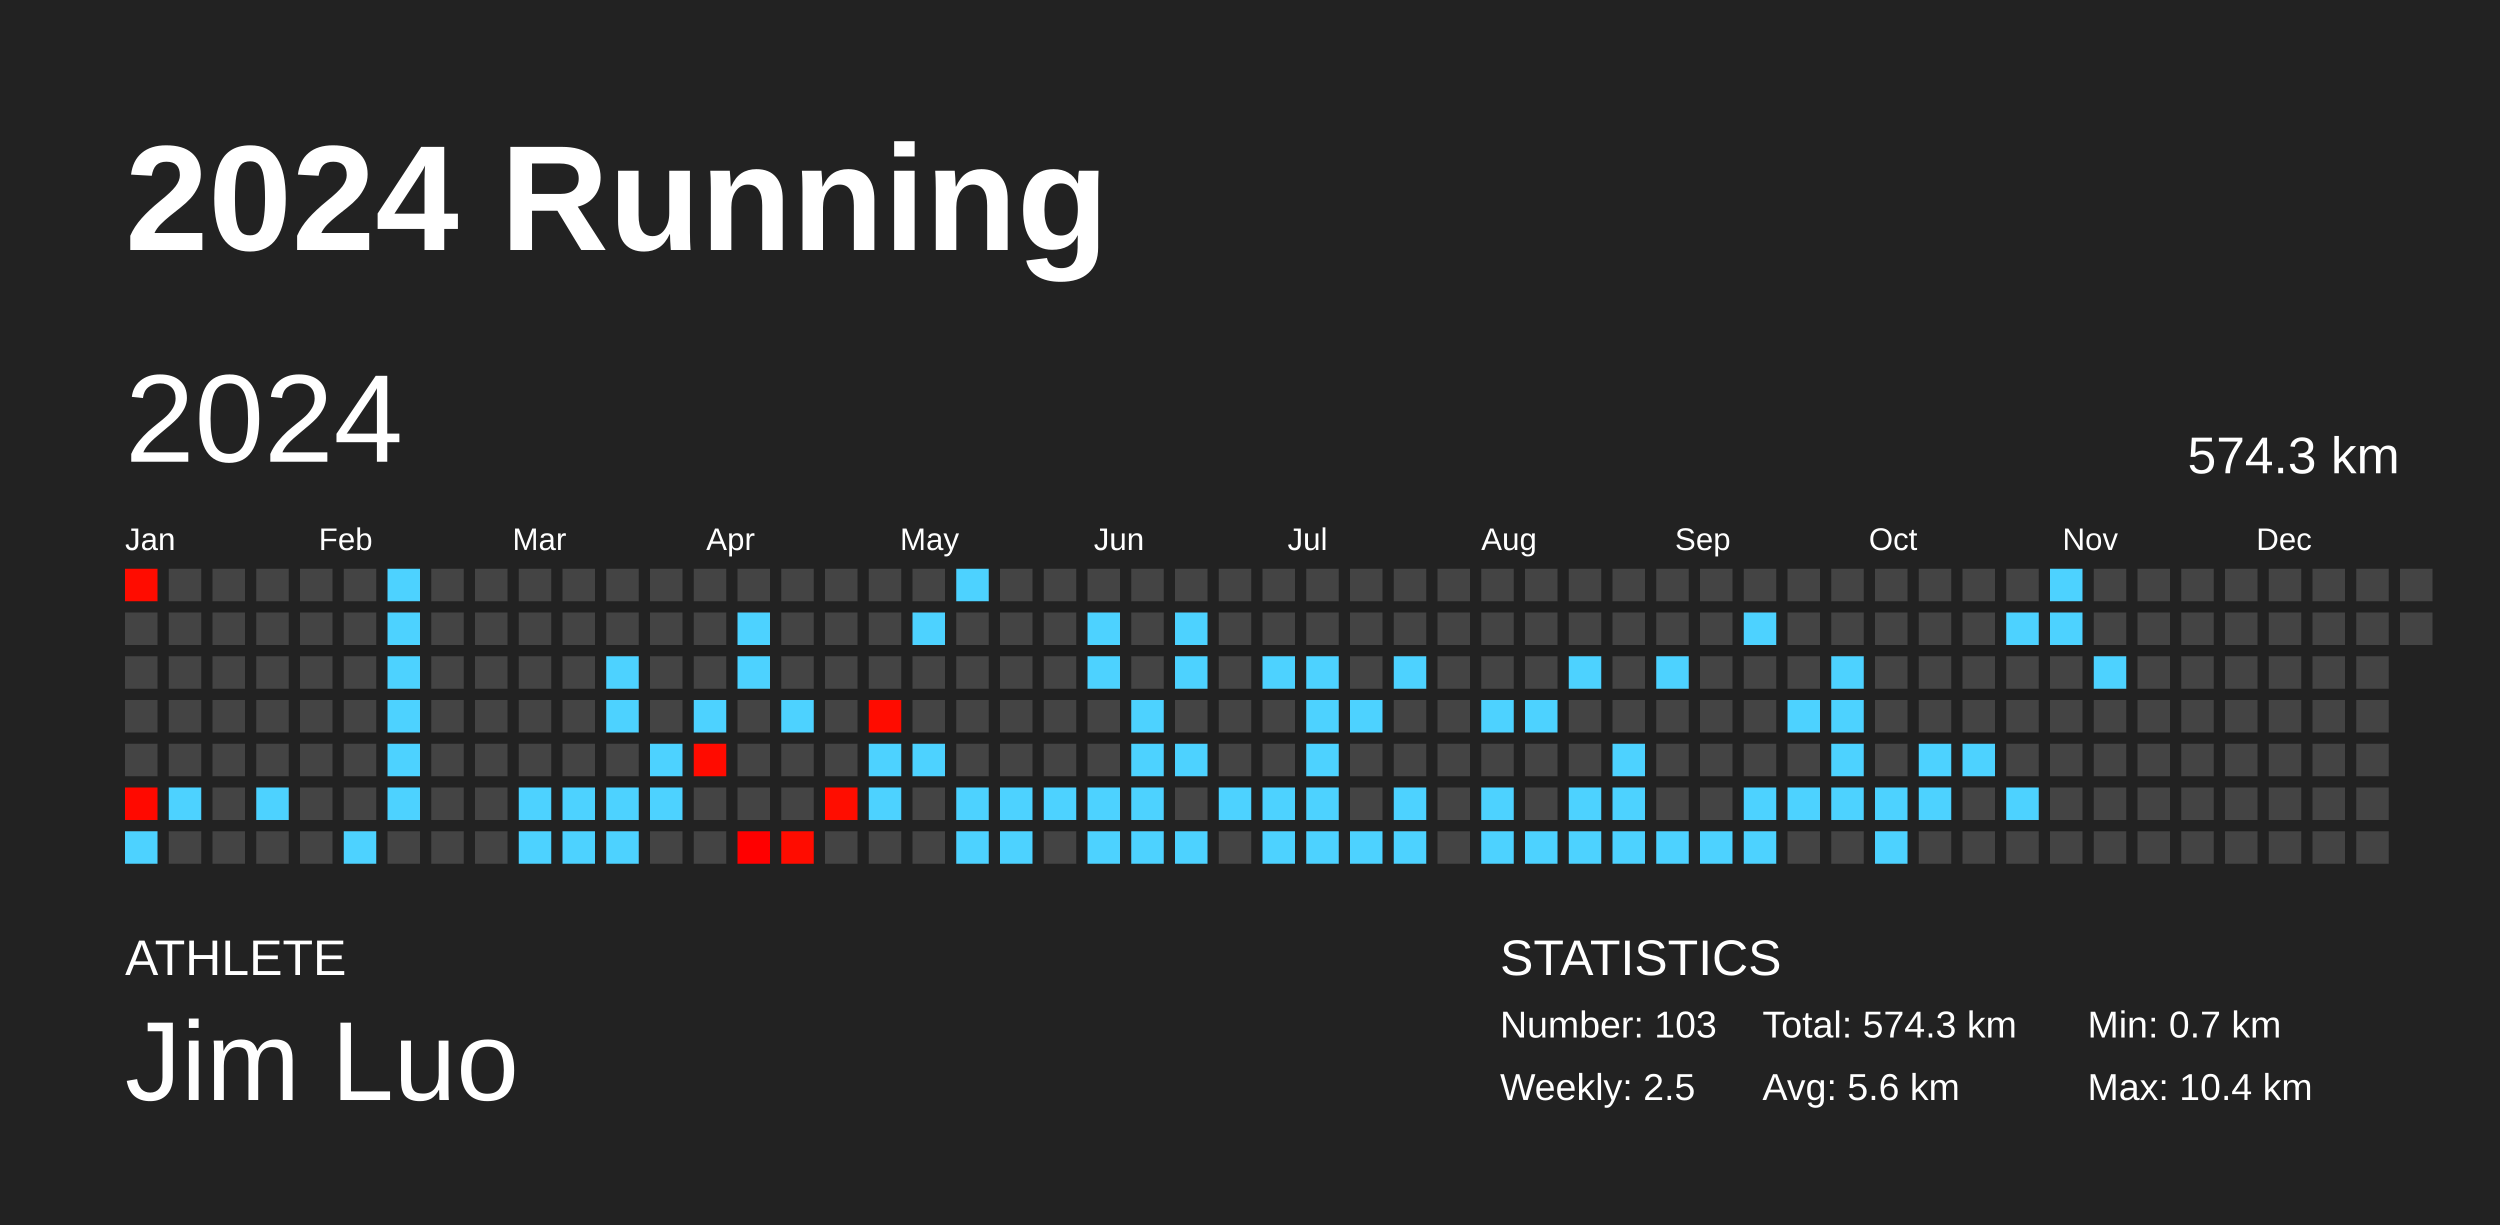
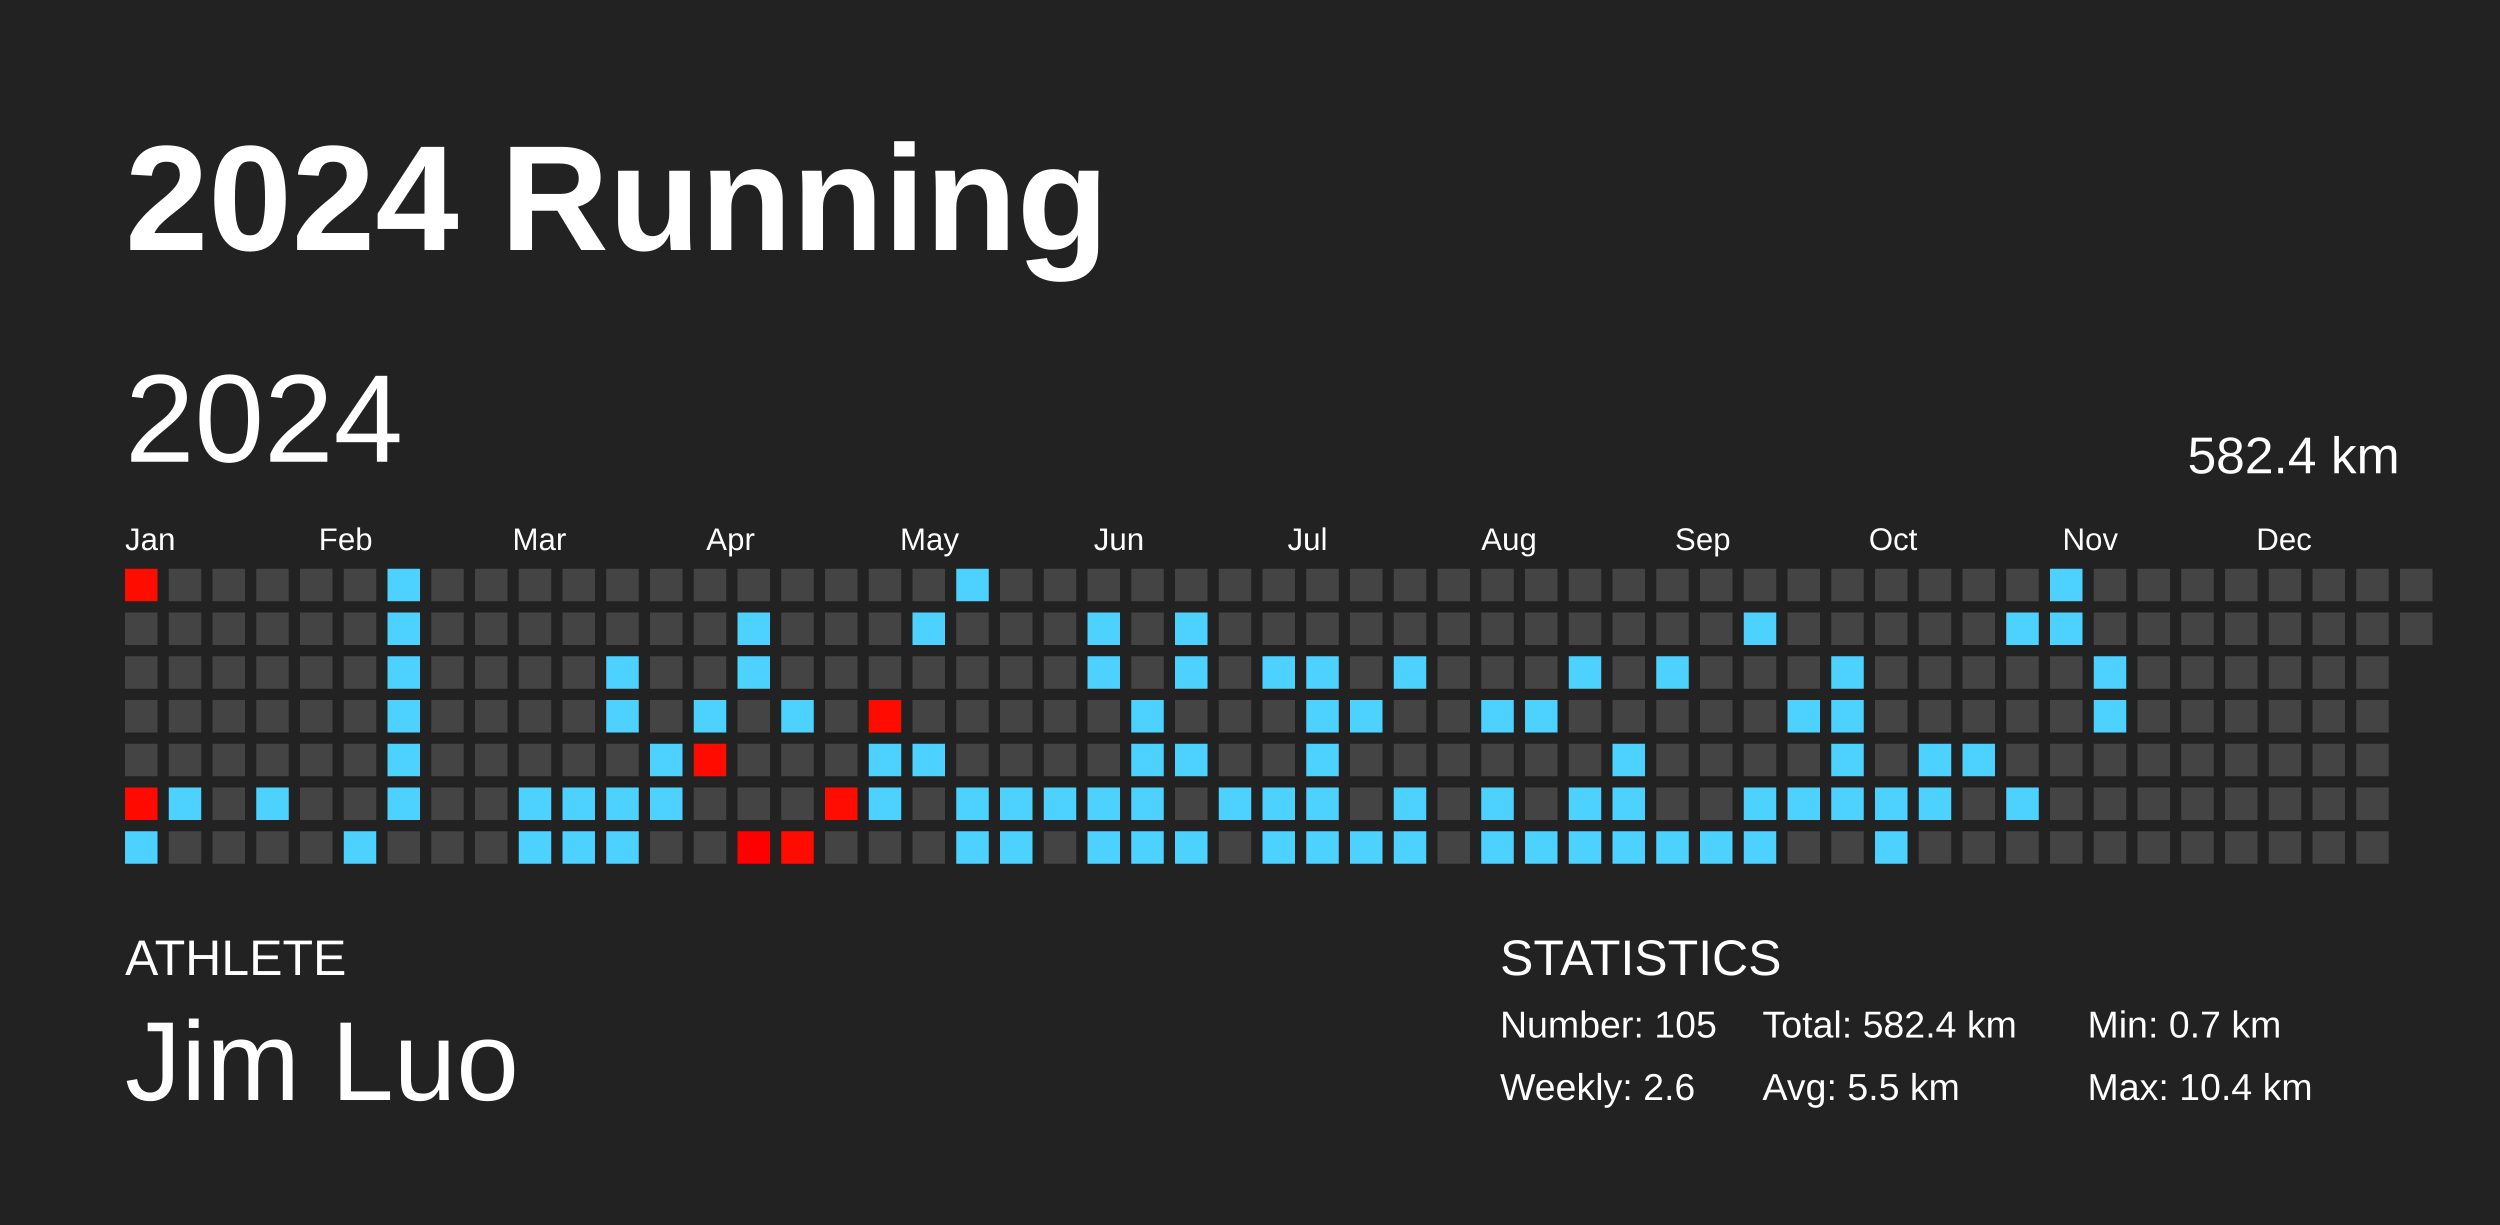
<svg xmlns="http://www.w3.org/2000/svg" baseProfile="full" height="98mm" version="1.1" viewBox="0,0,200,98" width="200mm">
  <defs />
  <rect fill="#222222" height="98" width="200" x="0" y="0" />
  <text fill="#FFFFFF" style="font-size:12px; font-family:Arial; font-weight:bold;" x="10" y="20">2024 Running</text>
  <text fill="#FFFFFF" style="font-size:4px; font-family:Arial" x="10" y="78">ATHLETE</text>
  <text fill="#FFFFFF" style="font-size:9px; font-family:Arial" x="10" y="88">Jim Luo</text>
  <text fill="#FFFFFF" style="font-size:4px; font-family:Arial" x="120" y="78">STATISTICS</text>
-   <text fill="#FFFFFF" style="font-size:3px; font-family:Arial" x="120" y="83">Number: 103</text>
-   <text fill="#FFFFFF" style="font-size:3px; font-family:Arial" x="120" y="88">Weekly: 2.5</text>
-   <text fill="#FFFFFF" style="font-size:3px; font-family:Arial" x="141" y="83">Total: 574.3 km</text>
-   <text fill="#FFFFFF" style="font-size:3px; font-family:Arial" x="141" y="88">Avg: 5.6 km</text>
+   <text fill="#FFFFFF" style="font-size:3px; font-family:Arial" x="120" y="83">Number: 105</text>
+   <text fill="#FFFFFF" style="font-size:3px; font-family:Arial" x="120" y="88">Weekly: 2.6</text>
+   <text fill="#FFFFFF" style="font-size:3px; font-family:Arial" x="141" y="83">Total: 582.4 km</text>
+   <text fill="#FFFFFF" style="font-size:3px; font-family:Arial" x="141" y="88">Avg: 5.5 km</text>
  <text fill="#FFFFFF" style="font-size:3px; font-family:Arial" x="167" y="83">Min: 0.7 km</text>
  <text fill="#FFFFFF" style="font-size:3px; font-family:Arial" x="167" y="88">Max: 10.4 km</text>
  <text dominant-baseline="hanging" fill="#FFFFFF" style="font-size:10.0px; font-family:Arial;" x="10" y="30">2024</text>
-   <text dominant-baseline="hanging" fill="#FFFFFF" style="font-size:4.125px; font-family:Arial;" x="175" y="35">574.3 km</text>
+   <text dominant-baseline="hanging" fill="#FFFFFF" style="font-size:4.125px; font-family:Arial;" x="175" y="35">582.4 km</text>
  <text fill="#FFFFFF" style="font-size:2.5px; font-family:Arial" x="10.0" y="44">Jan</text>
  <text fill="#FFFFFF" style="font-size:2.5px; font-family:Arial" x="25.5" y="44">Feb</text>
  <text fill="#FFFFFF" style="font-size:2.5px; font-family:Arial" x="41.0" y="44">Mar</text>
  <text fill="#FFFFFF" style="font-size:2.5px; font-family:Arial" x="56.5" y="44">Apr</text>
  <text fill="#FFFFFF" style="font-size:2.5px; font-family:Arial" x="72.0" y="44">May</text>
  <text fill="#FFFFFF" style="font-size:2.5px; font-family:Arial" x="87.5" y="44">Jun</text>
  <text fill="#FFFFFF" style="font-size:2.5px; font-family:Arial" x="103.0" y="44">Jul</text>
  <text fill="#FFFFFF" style="font-size:2.5px; font-family:Arial" x="118.5" y="44">Aug</text>
  <text fill="#FFFFFF" style="font-size:2.5px; font-family:Arial" x="134.0" y="44">Sep</text>
  <text fill="#FFFFFF" style="font-size:2.5px; font-family:Arial" x="149.5" y="44">Oct</text>
  <text fill="#FFFFFF" style="font-size:2.5px; font-family:Arial" x="165.0" y="44">Nov</text>
  <text fill="#FFFFFF" style="font-size:2.5px; font-family:Arial" x="180.5" y="44">Dec</text>
  <rect fill="#ff0c00" height="2.6" width="2.6" x="10.0" y="45.5" />
  <rect fill="#444444" height="2.6" width="2.6" x="10.0" y="49.0" />
  <rect fill="#444444" height="2.6" width="2.6" x="10.0" y="52.5" />
  <rect fill="#444444" height="2.6" width="2.6" x="10.0" y="56.0" />
  <rect fill="#444444" height="2.6" width="2.6" x="10.0" y="59.5" />
  <rect fill="#ff0900" height="2.6" width="2.6" x="10.0" y="63.0" />
  <rect fill="#4dd2ff" height="2.6" width="2.6" x="10.0" y="66.5" />
  <rect fill="#444444" height="2.6" width="2.6" x="13.5" y="45.5" />
  <rect fill="#444444" height="2.6" width="2.6" x="13.5" y="49.0" />
  <rect fill="#444444" height="2.6" width="2.6" x="13.5" y="52.5" />
  <rect fill="#444444" height="2.6" width="2.6" x="13.5" y="56.0" />
  <rect fill="#444444" height="2.6" width="2.6" x="13.5" y="59.5" />
  <rect fill="#4dd2ff" height="2.6" width="2.6" x="13.5" y="63.0" />
  <rect fill="#444444" height="2.6" width="2.6" x="13.5" y="66.5" />
  <rect fill="#444444" height="2.6" width="2.6" x="17.0" y="45.5" />
  <rect fill="#444444" height="2.6" width="2.6" x="17.0" y="49.0" />
  <rect fill="#444444" height="2.6" width="2.6" x="17.0" y="52.5" />
  <rect fill="#444444" height="2.6" width="2.6" x="17.0" y="56.0" />
  <rect fill="#444444" height="2.6" width="2.6" x="17.0" y="59.5" />
  <rect fill="#444444" height="2.6" width="2.6" x="17.0" y="63.0" />
  <rect fill="#444444" height="2.6" width="2.6" x="17.0" y="66.5" />
  <rect fill="#444444" height="2.6" width="2.6" x="20.5" y="45.5" />
  <rect fill="#444444" height="2.6" width="2.6" x="20.5" y="49.0" />
  <rect fill="#444444" height="2.6" width="2.6" x="20.5" y="52.5" />
  <rect fill="#444444" height="2.6" width="2.6" x="20.5" y="56.0" />
  <rect fill="#444444" height="2.6" width="2.6" x="20.5" y="59.5" />
  <rect fill="#4dd2ff" height="2.6" width="2.6" x="20.5" y="63.0" />
  <rect fill="#444444" height="2.6" width="2.6" x="20.5" y="66.5" />
  <rect fill="#444444" height="2.6" width="2.6" x="24.0" y="45.5" />
  <rect fill="#444444" height="2.6" width="2.6" x="24.0" y="49.0" />
  <rect fill="#444444" height="2.6" width="2.6" x="24.0" y="52.5" />
  <rect fill="#444444" height="2.6" width="2.6" x="24.0" y="56.0" />
  <rect fill="#444444" height="2.6" width="2.6" x="24.0" y="59.5" />
  <rect fill="#444444" height="2.6" width="2.6" x="24.0" y="63.0" />
  <rect fill="#444444" height="2.6" width="2.6" x="24.0" y="66.5" />
  <rect fill="#444444" height="2.6" width="2.6" x="27.5" y="45.5" />
  <rect fill="#444444" height="2.6" width="2.6" x="27.5" y="49.0" />
  <rect fill="#444444" height="2.6" width="2.6" x="27.5" y="52.5" />
  <rect fill="#444444" height="2.6" width="2.6" x="27.5" y="56.0" />
  <rect fill="#444444" height="2.6" width="2.6" x="27.5" y="59.5" />
  <rect fill="#444444" height="2.6" width="2.6" x="27.5" y="63.0" />
  <rect fill="#4dd2ff" height="2.6" width="2.6" x="27.5" y="66.5" />
  <rect fill="#4dd2ff" height="2.6" width="2.6" x="31.0" y="45.5" />
  <rect fill="#4dd2ff" height="2.6" width="2.6" x="31.0" y="49.0" />
  <rect fill="#4dd2ff" height="2.6" width="2.6" x="31.0" y="52.5" />
  <rect fill="#4dd2ff" height="2.6" width="2.6" x="31.0" y="56.0" />
  <rect fill="#4dd2ff" height="2.6" width="2.6" x="31.0" y="59.5" />
  <rect fill="#4dd2ff" height="2.6" width="2.6" x="31.0" y="63.0" />
  <rect fill="#444444" height="2.6" width="2.6" x="31.0" y="66.5" />
  <rect fill="#444444" height="2.6" width="2.6" x="34.5" y="45.5" />
  <rect fill="#444444" height="2.6" width="2.6" x="34.5" y="49.0" />
  <rect fill="#444444" height="2.6" width="2.6" x="34.5" y="52.5" />
  <rect fill="#444444" height="2.6" width="2.6" x="34.5" y="56.0" />
  <rect fill="#444444" height="2.6" width="2.6" x="34.5" y="59.5" />
  <rect fill="#444444" height="2.6" width="2.6" x="34.5" y="63.0" />
  <rect fill="#444444" height="2.6" width="2.6" x="34.5" y="66.5" />
  <rect fill="#444444" height="2.6" width="2.6" x="38.0" y="45.5" />
  <rect fill="#444444" height="2.6" width="2.6" x="38.0" y="49.0" />
  <rect fill="#444444" height="2.6" width="2.6" x="38.0" y="52.5" />
  <rect fill="#444444" height="2.6" width="2.6" x="38.0" y="56.0" />
  <rect fill="#444444" height="2.6" width="2.6" x="38.0" y="59.5" />
  <rect fill="#444444" height="2.6" width="2.6" x="38.0" y="63.0" />
  <rect fill="#444444" height="2.6" width="2.6" x="38.0" y="66.5" />
  <rect fill="#444444" height="2.6" width="2.6" x="41.5" y="45.5" />
  <rect fill="#444444" height="2.6" width="2.6" x="41.5" y="49.0" />
  <rect fill="#444444" height="2.6" width="2.6" x="41.5" y="52.5" />
  <rect fill="#444444" height="2.6" width="2.6" x="41.5" y="56.0" />
  <rect fill="#444444" height="2.6" width="2.6" x="41.5" y="59.5" />
  <rect fill="#4dd2ff" height="2.6" width="2.6" x="41.5" y="63.0" />
  <rect fill="#4dd2ff" height="2.6" width="2.6" x="41.5" y="66.5" />
  <rect fill="#444444" height="2.6" width="2.6" x="45.0" y="45.5" />
  <rect fill="#444444" height="2.6" width="2.6" x="45.0" y="49.0" />
  <rect fill="#444444" height="2.6" width="2.6" x="45.0" y="52.5" />
  <rect fill="#444444" height="2.6" width="2.6" x="45.0" y="56.0" />
  <rect fill="#444444" height="2.6" width="2.6" x="45.0" y="59.5" />
  <rect fill="#4dd2ff" height="2.6" width="2.6" x="45.0" y="63.0" />
  <rect fill="#4dd2ff" height="2.6" width="2.6" x="45.0" y="66.5" />
  <rect fill="#444444" height="2.6" width="2.6" x="48.5" y="45.5" />
  <rect fill="#444444" height="2.6" width="2.6" x="48.5" y="49.0" />
  <rect fill="#4dd2ff" height="2.6" width="2.6" x="48.5" y="52.5" />
  <rect fill="#4dd2ff" height="2.6" width="2.6" x="48.5" y="56.0" />
  <rect fill="#444444" height="2.6" width="2.6" x="48.5" y="59.5" />
  <rect fill="#4dd2ff" height="2.6" width="2.6" x="48.5" y="63.0" />
  <rect fill="#4dd2ff" height="2.6" width="2.6" x="48.5" y="66.5" />
  <rect fill="#444444" height="2.6" width="2.6" x="52.0" y="45.5" />
  <rect fill="#444444" height="2.6" width="2.6" x="52.0" y="49.0" />
  <rect fill="#444444" height="2.6" width="2.6" x="52.0" y="52.5" />
  <rect fill="#444444" height="2.6" width="2.6" x="52.0" y="56.0" />
  <rect fill="#4dd2ff" height="2.6" width="2.6" x="52.0" y="59.5" />
  <rect fill="#4dd2ff" height="2.6" width="2.6" x="52.0" y="63.0" />
  <rect fill="#444444" height="2.6" width="2.6" x="52.0" y="66.5" />
  <rect fill="#444444" height="2.6" width="2.6" x="55.5" y="45.5" />
  <rect fill="#444444" height="2.6" width="2.6" x="55.5" y="49.0" />
  <rect fill="#444444" height="2.6" width="2.6" x="55.5" y="52.5" />
  <rect fill="#4dd2ff" height="2.6" width="2.6" x="55.5" y="56.0" />
  <rect fill="#ff0b00" height="2.6" width="2.6" x="55.5" y="59.5" />
  <rect fill="#444444" height="2.6" width="2.6" x="55.5" y="63.0" />
  <rect fill="#444444" height="2.6" width="2.6" x="55.5" y="66.5" />
  <rect fill="#444444" height="2.6" width="2.6" x="59.0" y="45.5" />
  <rect fill="#4dd2ff" height="2.6" width="2.6" x="59.0" y="49.0" />
  <rect fill="#4dd2ff" height="2.6" width="2.6" x="59.0" y="52.5" />
  <rect fill="#444444" height="2.6" width="2.6" x="59.0" y="56.0" />
  <rect fill="#444444" height="2.6" width="2.6" x="59.0" y="59.5" />
  <rect fill="#444444" height="2.6" width="2.6" x="59.0" y="63.0" />
  <rect fill="#ff0000" height="2.6" width="2.6" x="59.0" y="66.5" />
  <rect fill="#444444" height="2.6" width="2.6" x="62.5" y="45.5" />
  <rect fill="#444444" height="2.6" width="2.6" x="62.5" y="49.0" />
  <rect fill="#444444" height="2.6" width="2.6" x="62.5" y="52.5" />
  <rect fill="#4dd2ff" height="2.6" width="2.6" x="62.5" y="56.0" />
  <rect fill="#444444" height="2.6" width="2.6" x="62.5" y="59.5" />
  <rect fill="#444444" height="2.6" width="2.6" x="62.5" y="63.0" />
  <rect fill="#ff0c00" height="2.6" width="2.6" x="62.5" y="66.5" />
  <rect fill="#444444" height="2.6" width="2.6" x="66.0" y="45.5" />
  <rect fill="#444444" height="2.6" width="2.6" x="66.0" y="49.0" />
  <rect fill="#444444" height="2.6" width="2.6" x="66.0" y="52.5" />
  <rect fill="#444444" height="2.6" width="2.6" x="66.0" y="56.0" />
  <rect fill="#444444" height="2.6" width="2.6" x="66.0" y="59.5" />
  <rect fill="#ff0d00" height="2.6" width="2.6" x="66.0" y="63.0" />
  <rect fill="#444444" height="2.6" width="2.6" x="66.0" y="66.5" />
  <rect fill="#444444" height="2.6" width="2.6" x="69.5" y="45.5" />
  <rect fill="#444444" height="2.6" width="2.6" x="69.5" y="49.0" />
  <rect fill="#444444" height="2.6" width="2.6" x="69.5" y="52.5" />
  <rect fill="#ff0c00" height="2.6" width="2.6" x="69.5" y="56.0" />
  <rect fill="#4dd2ff" height="2.6" width="2.6" x="69.5" y="59.5" />
  <rect fill="#4dd2ff" height="2.6" width="2.6" x="69.5" y="63.0" />
  <rect fill="#444444" height="2.6" width="2.6" x="69.5" y="66.5" />
  <rect fill="#444444" height="2.6" width="2.6" x="73.0" y="45.5" />
  <rect fill="#4dd2ff" height="2.6" width="2.6" x="73.0" y="49.0" />
  <rect fill="#444444" height="2.6" width="2.6" x="73.0" y="52.5" />
  <rect fill="#444444" height="2.6" width="2.6" x="73.0" y="56.0" />
  <rect fill="#4dd2ff" height="2.6" width="2.6" x="73.0" y="59.5" />
  <rect fill="#444444" height="2.6" width="2.6" x="73.0" y="63.0" />
  <rect fill="#444444" height="2.6" width="2.6" x="73.0" y="66.5" />
  <rect fill="#4dd2ff" height="2.6" width="2.6" x="76.5" y="45.5" />
  <rect fill="#444444" height="2.6" width="2.6" x="76.5" y="49.0" />
  <rect fill="#444444" height="2.6" width="2.6" x="76.5" y="52.5" />
  <rect fill="#444444" height="2.6" width="2.6" x="76.5" y="56.0" />
  <rect fill="#444444" height="2.6" width="2.6" x="76.5" y="59.5" />
  <rect fill="#4dd2ff" height="2.6" width="2.6" x="76.5" y="63.0" />
  <rect fill="#4dd2ff" height="2.6" width="2.6" x="76.5" y="66.5" />
  <rect fill="#444444" height="2.6" width="2.6" x="80.0" y="45.5" />
  <rect fill="#444444" height="2.6" width="2.6" x="80.0" y="49.0" />
  <rect fill="#444444" height="2.6" width="2.6" x="80.0" y="52.5" />
  <rect fill="#444444" height="2.6" width="2.6" x="80.0" y="56.0" />
  <rect fill="#444444" height="2.6" width="2.6" x="80.0" y="59.5" />
  <rect fill="#4dd2ff" height="2.6" width="2.6" x="80.0" y="63.0" />
  <rect fill="#4dd2ff" height="2.6" width="2.6" x="80.0" y="66.5" />
  <rect fill="#444444" height="2.6" width="2.6" x="83.5" y="45.5" />
  <rect fill="#444444" height="2.6" width="2.6" x="83.5" y="49.0" />
  <rect fill="#444444" height="2.6" width="2.6" x="83.5" y="52.5" />
  <rect fill="#444444" height="2.6" width="2.6" x="83.5" y="56.0" />
  <rect fill="#444444" height="2.6" width="2.6" x="83.5" y="59.5" />
  <rect fill="#4dd2ff" height="2.6" width="2.6" x="83.5" y="63.0" />
  <rect fill="#444444" height="2.6" width="2.6" x="83.5" y="66.5" />
  <rect fill="#444444" height="2.6" width="2.6" x="87.0" y="45.5" />
  <rect fill="#4dd2ff" height="2.6" width="2.6" x="87.0" y="49.0" />
  <rect fill="#4dd2ff" height="2.6" width="2.6" x="87.0" y="52.5" />
  <rect fill="#444444" height="2.6" width="2.6" x="87.0" y="56.0" />
  <rect fill="#444444" height="2.6" width="2.6" x="87.0" y="59.5" />
  <rect fill="#4dd2ff" height="2.6" width="2.6" x="87.0" y="63.0" />
  <rect fill="#4dd2ff" height="2.6" width="2.6" x="87.0" y="66.5" />
  <rect fill="#444444" height="2.6" width="2.6" x="90.5" y="45.5" />
  <rect fill="#444444" height="2.6" width="2.6" x="90.5" y="49.0" />
  <rect fill="#444444" height="2.6" width="2.6" x="90.5" y="52.5" />
  <rect fill="#4dd2ff" height="2.6" width="2.6" x="90.5" y="56.0" />
  <rect fill="#4dd2ff" height="2.6" width="2.6" x="90.5" y="59.5" />
  <rect fill="#4dd2ff" height="2.6" width="2.6" x="90.5" y="63.0" />
  <rect fill="#4dd2ff" height="2.6" width="2.6" x="90.5" y="66.5" />
  <rect fill="#444444" height="2.6" width="2.6" x="94.0" y="45.5" />
  <rect fill="#4dd2ff" height="2.6" width="2.6" x="94.0" y="49.0" />
  <rect fill="#4dd2ff" height="2.6" width="2.6" x="94.0" y="52.5" />
  <rect fill="#444444" height="2.6" width="2.6" x="94.0" y="56.0" />
  <rect fill="#4dd2ff" height="2.6" width="2.6" x="94.0" y="59.5" />
  <rect fill="#444444" height="2.6" width="2.6" x="94.0" y="63.0" />
  <rect fill="#4dd2ff" height="2.6" width="2.6" x="94.0" y="66.5" />
  <rect fill="#444444" height="2.6" width="2.6" x="97.5" y="45.5" />
  <rect fill="#444444" height="2.6" width="2.6" x="97.5" y="49.0" />
  <rect fill="#444444" height="2.6" width="2.6" x="97.5" y="52.5" />
  <rect fill="#444444" height="2.6" width="2.6" x="97.5" y="56.0" />
  <rect fill="#444444" height="2.6" width="2.6" x="97.5" y="59.5" />
  <rect fill="#4dd2ff" height="2.6" width="2.6" x="97.5" y="63.0" />
  <rect fill="#444444" height="2.6" width="2.6" x="97.5" y="66.5" />
  <rect fill="#444444" height="2.6" width="2.6" x="101.0" y="45.5" />
  <rect fill="#444444" height="2.6" width="2.6" x="101.0" y="49.0" />
  <rect fill="#4dd2ff" height="2.6" width="2.6" x="101.0" y="52.5" />
  <rect fill="#444444" height="2.6" width="2.6" x="101.0" y="56.0" />
  <rect fill="#444444" height="2.6" width="2.6" x="101.0" y="59.5" />
  <rect fill="#4dd2ff" height="2.6" width="2.6" x="101.0" y="63.0" />
  <rect fill="#4dd2ff" height="2.6" width="2.6" x="101.0" y="66.5" />
  <rect fill="#444444" height="2.6" width="2.6" x="104.5" y="45.5" />
  <rect fill="#444444" height="2.6" width="2.6" x="104.5" y="49.0" />
  <rect fill="#4dd2ff" height="2.6" width="2.6" x="104.5" y="52.5" />
  <rect fill="#4dd2ff" height="2.6" width="2.6" x="104.5" y="56.0" />
  <rect fill="#4dd2ff" height="2.6" width="2.6" x="104.5" y="59.5" />
  <rect fill="#4dd2ff" height="2.6" width="2.6" x="104.5" y="63.0" />
  <rect fill="#4dd2ff" height="2.6" width="2.6" x="104.5" y="66.5" />
  <rect fill="#444444" height="2.6" width="2.6" x="108.0" y="45.5" />
  <rect fill="#444444" height="2.6" width="2.6" x="108.0" y="49.0" />
  <rect fill="#444444" height="2.6" width="2.6" x="108.0" y="52.5" />
  <rect fill="#4dd2ff" height="2.6" width="2.6" x="108.0" y="56.0" />
  <rect fill="#444444" height="2.6" width="2.6" x="108.0" y="59.5" />
  <rect fill="#444444" height="2.6" width="2.6" x="108.0" y="63.0" />
  <rect fill="#4dd2ff" height="2.6" width="2.6" x="108.0" y="66.5" />
  <rect fill="#444444" height="2.6" width="2.6" x="111.5" y="45.5" />
  <rect fill="#444444" height="2.6" width="2.6" x="111.5" y="49.0" />
  <rect fill="#4dd2ff" height="2.6" width="2.6" x="111.5" y="52.5" />
  <rect fill="#444444" height="2.6" width="2.6" x="111.5" y="56.0" />
  <rect fill="#444444" height="2.6" width="2.6" x="111.5" y="59.5" />
  <rect fill="#4dd2ff" height="2.6" width="2.6" x="111.5" y="63.0" />
  <rect fill="#4dd2ff" height="2.6" width="2.6" x="111.5" y="66.5" />
  <rect fill="#444444" height="2.6" width="2.6" x="115.0" y="45.5" />
  <rect fill="#444444" height="2.6" width="2.6" x="115.0" y="49.0" />
  <rect fill="#444444" height="2.6" width="2.6" x="115.0" y="52.5" />
  <rect fill="#444444" height="2.6" width="2.6" x="115.0" y="56.0" />
  <rect fill="#444444" height="2.6" width="2.6" x="115.0" y="59.5" />
  <rect fill="#444444" height="2.6" width="2.6" x="115.0" y="63.0" />
  <rect fill="#444444" height="2.6" width="2.6" x="115.0" y="66.5" />
  <rect fill="#444444" height="2.6" width="2.6" x="118.5" y="45.5" />
  <rect fill="#444444" height="2.6" width="2.6" x="118.5" y="49.0" />
  <rect fill="#444444" height="2.6" width="2.6" x="118.5" y="52.5" />
  <rect fill="#4dd2ff" height="2.6" width="2.6" x="118.5" y="56.0" />
  <rect fill="#444444" height="2.6" width="2.6" x="118.5" y="59.5" />
  <rect fill="#4dd2ff" height="2.6" width="2.6" x="118.5" y="63.0" />
  <rect fill="#4dd2ff" height="2.6" width="2.6" x="118.5" y="66.5" />
  <rect fill="#444444" height="2.6" width="2.6" x="122.0" y="45.5" />
  <rect fill="#444444" height="2.6" width="2.6" x="122.0" y="49.0" />
  <rect fill="#444444" height="2.6" width="2.6" x="122.0" y="52.5" />
  <rect fill="#4dd2ff" height="2.6" width="2.6" x="122.0" y="56.0" />
  <rect fill="#444444" height="2.6" width="2.6" x="122.0" y="59.5" />
  <rect fill="#444444" height="2.6" width="2.6" x="122.0" y="63.0" />
  <rect fill="#4dd2ff" height="2.6" width="2.6" x="122.0" y="66.5" />
  <rect fill="#444444" height="2.6" width="2.6" x="125.5" y="45.5" />
  <rect fill="#444444" height="2.6" width="2.6" x="125.5" y="49.0" />
  <rect fill="#4dd2ff" height="2.6" width="2.6" x="125.5" y="52.5" />
  <rect fill="#444444" height="2.6" width="2.6" x="125.5" y="56.0" />
  <rect fill="#444444" height="2.6" width="2.6" x="125.5" y="59.5" />
  <rect fill="#4dd2ff" height="2.6" width="2.6" x="125.5" y="63.0" />
  <rect fill="#4dd2ff" height="2.6" width="2.6" x="125.5" y="66.5" />
  <rect fill="#444444" height="2.6" width="2.6" x="129.0" y="45.5" />
  <rect fill="#444444" height="2.6" width="2.6" x="129.0" y="49.0" />
  <rect fill="#444444" height="2.6" width="2.6" x="129.0" y="52.5" />
  <rect fill="#444444" height="2.6" width="2.6" x="129.0" y="56.0" />
  <rect fill="#4dd2ff" height="2.6" width="2.6" x="129.0" y="59.5" />
  <rect fill="#4dd2ff" height="2.6" width="2.6" x="129.0" y="63.0" />
  <rect fill="#4dd2ff" height="2.6" width="2.6" x="129.0" y="66.5" />
  <rect fill="#444444" height="2.6" width="2.6" x="132.5" y="45.5" />
  <rect fill="#444444" height="2.6" width="2.6" x="132.5" y="49.0" />
  <rect fill="#4dd2ff" height="2.6" width="2.6" x="132.5" y="52.5" />
  <rect fill="#444444" height="2.6" width="2.6" x="132.5" y="56.0" />
  <rect fill="#444444" height="2.6" width="2.6" x="132.5" y="59.5" />
  <rect fill="#444444" height="2.6" width="2.6" x="132.5" y="63.0" />
  <rect fill="#4dd2ff" height="2.6" width="2.6" x="132.5" y="66.5" />
  <rect fill="#444444" height="2.6" width="2.6" x="136.0" y="45.5" />
  <rect fill="#444444" height="2.6" width="2.6" x="136.0" y="49.0" />
  <rect fill="#444444" height="2.6" width="2.6" x="136.0" y="52.5" />
  <rect fill="#444444" height="2.6" width="2.6" x="136.0" y="56.0" />
  <rect fill="#444444" height="2.6" width="2.6" x="136.0" y="59.5" />
  <rect fill="#444444" height="2.6" width="2.6" x="136.0" y="63.0" />
  <rect fill="#4dd2ff" height="2.6" width="2.6" x="136.0" y="66.5" />
  <rect fill="#444444" height="2.6" width="2.6" x="139.5" y="45.5" />
  <rect fill="#4dd2ff" height="2.6" width="2.6" x="139.5" y="49.0" />
  <rect fill="#444444" height="2.6" width="2.6" x="139.5" y="52.5" />
  <rect fill="#444444" height="2.6" width="2.6" x="139.5" y="56.0" />
  <rect fill="#444444" height="2.6" width="2.6" x="139.5" y="59.5" />
  <rect fill="#4dd2ff" height="2.6" width="2.6" x="139.5" y="63.0" />
  <rect fill="#4dd2ff" height="2.6" width="2.6" x="139.5" y="66.5" />
  <rect fill="#444444" height="2.6" width="2.6" x="143.0" y="45.5" />
  <rect fill="#444444" height="2.6" width="2.6" x="143.0" y="49.0" />
  <rect fill="#444444" height="2.6" width="2.6" x="143.0" y="52.5" />
  <rect fill="#4dd2ff" height="2.6" width="2.6" x="143.0" y="56.0" />
  <rect fill="#444444" height="2.6" width="2.6" x="143.0" y="59.5" />
  <rect fill="#4dd2ff" height="2.6" width="2.6" x="143.0" y="63.0" />
  <rect fill="#444444" height="2.6" width="2.6" x="143.0" y="66.5" />
  <rect fill="#444444" height="2.6" width="2.6" x="146.5" y="45.5" />
  <rect fill="#444444" height="2.6" width="2.6" x="146.5" y="49.0" />
  <rect fill="#4dd2ff" height="2.6" width="2.6" x="146.5" y="52.5" />
  <rect fill="#4dd2ff" height="2.6" width="2.6" x="146.5" y="56.0" />
  <rect fill="#4dd2ff" height="2.6" width="2.6" x="146.5" y="59.5" />
  <rect fill="#4dd2ff" height="2.6" width="2.6" x="146.5" y="63.0" />
  <rect fill="#444444" height="2.6" width="2.6" x="146.5" y="66.5" />
  <rect fill="#444444" height="2.6" width="2.6" x="150.0" y="45.5" />
  <rect fill="#444444" height="2.6" width="2.6" x="150.0" y="49.0" />
  <rect fill="#444444" height="2.6" width="2.6" x="150.0" y="52.5" />
  <rect fill="#444444" height="2.6" width="2.6" x="150.0" y="56.0" />
  <rect fill="#444444" height="2.6" width="2.6" x="150.0" y="59.5" />
  <rect fill="#4dd2ff" height="2.6" width="2.6" x="150.0" y="63.0" />
  <rect fill="#4dd2ff" height="2.6" width="2.6" x="150.0" y="66.5" />
  <rect fill="#444444" height="2.6" width="2.6" x="153.5" y="45.5" />
  <rect fill="#444444" height="2.6" width="2.6" x="153.5" y="49.0" />
  <rect fill="#444444" height="2.6" width="2.6" x="153.5" y="52.5" />
  <rect fill="#444444" height="2.6" width="2.6" x="153.5" y="56.0" />
  <rect fill="#4dd2ff" height="2.6" width="2.6" x="153.5" y="59.5" />
  <rect fill="#4dd2ff" height="2.6" width="2.6" x="153.5" y="63.0" />
  <rect fill="#444444" height="2.6" width="2.6" x="153.5" y="66.5" />
  <rect fill="#444444" height="2.6" width="2.6" x="157.0" y="45.5" />
  <rect fill="#444444" height="2.6" width="2.6" x="157.0" y="49.0" />
  <rect fill="#444444" height="2.6" width="2.6" x="157.0" y="52.5" />
  <rect fill="#444444" height="2.6" width="2.6" x="157.0" y="56.0" />
  <rect fill="#4dd2ff" height="2.6" width="2.6" x="157.0" y="59.5" />
  <rect fill="#444444" height="2.6" width="2.6" x="157.0" y="63.0" />
  <rect fill="#444444" height="2.6" width="2.6" x="157.0" y="66.5" />
  <rect fill="#444444" height="2.6" width="2.6" x="160.5" y="45.5" />
  <rect fill="#4dd2ff" height="2.6" width="2.6" x="160.5" y="49.0" />
  <rect fill="#444444" height="2.6" width="2.6" x="160.5" y="52.5" />
  <rect fill="#444444" height="2.6" width="2.6" x="160.5" y="56.0" />
  <rect fill="#444444" height="2.6" width="2.6" x="160.5" y="59.5" />
  <rect fill="#4dd2ff" height="2.6" width="2.6" x="160.5" y="63.0" />
  <rect fill="#444444" height="2.6" width="2.6" x="160.5" y="66.5" />
  <rect fill="#4dd2ff" height="2.6" width="2.6" x="164.0" y="45.5" />
  <rect fill="#4dd2ff" height="2.6" width="2.6" x="164.0" y="49.0" />
  <rect fill="#444444" height="2.6" width="2.6" x="164.0" y="52.5" />
  <rect fill="#444444" height="2.6" width="2.6" x="164.0" y="56.0" />
  <rect fill="#444444" height="2.6" width="2.6" x="164.0" y="59.5" />
  <rect fill="#444444" height="2.6" width="2.6" x="164.0" y="63.0" />
  <rect fill="#444444" height="2.6" width="2.6" x="164.0" y="66.5" />
  <rect fill="#444444" height="2.6" width="2.6" x="167.5" y="45.5" />
  <rect fill="#444444" height="2.6" width="2.6" x="167.5" y="49.0" />
  <rect fill="#4dd2ff" height="2.6" width="2.6" x="167.5" y="52.5" />
-   <rect fill="#444444" height="2.6" width="2.6" x="167.5" y="56.0" />
+   <rect fill="#4dd2ff" height="2.6" width="2.6" x="167.5" y="56.0" />
  <rect fill="#444444" height="2.6" width="2.6" x="167.5" y="59.5" />
  <rect fill="#444444" height="2.6" width="2.6" x="167.5" y="63.0" />
  <rect fill="#444444" height="2.6" width="2.6" x="167.5" y="66.5" />
  <rect fill="#444444" height="2.6" width="2.6" x="171.0" y="45.5" />
  <rect fill="#444444" height="2.6" width="2.6" x="171.0" y="49.0" />
  <rect fill="#444444" height="2.6" width="2.6" x="171.0" y="52.5" />
  <rect fill="#444444" height="2.6" width="2.6" x="171.0" y="56.0" />
  <rect fill="#444444" height="2.6" width="2.6" x="171.0" y="59.5" />
  <rect fill="#444444" height="2.6" width="2.6" x="171.0" y="63.0" />
  <rect fill="#444444" height="2.6" width="2.6" x="171.0" y="66.5" />
  <rect fill="#444444" height="2.6" width="2.6" x="174.5" y="45.5" />
  <rect fill="#444444" height="2.6" width="2.6" x="174.5" y="49.0" />
  <rect fill="#444444" height="2.6" width="2.6" x="174.5" y="52.5" />
  <rect fill="#444444" height="2.6" width="2.6" x="174.5" y="56.0" />
  <rect fill="#444444" height="2.6" width="2.6" x="174.5" y="59.5" />
  <rect fill="#444444" height="2.6" width="2.6" x="174.5" y="63.0" />
  <rect fill="#444444" height="2.6" width="2.6" x="174.5" y="66.5" />
  <rect fill="#444444" height="2.6" width="2.6" x="178.0" y="45.5" />
  <rect fill="#444444" height="2.6" width="2.6" x="178.0" y="49.0" />
  <rect fill="#444444" height="2.6" width="2.6" x="178.0" y="52.5" />
  <rect fill="#444444" height="2.6" width="2.6" x="178.0" y="56.0" />
  <rect fill="#444444" height="2.6" width="2.6" x="178.0" y="59.5" />
  <rect fill="#444444" height="2.6" width="2.6" x="178.0" y="63.0" />
  <rect fill="#444444" height="2.6" width="2.6" x="178.0" y="66.5" />
  <rect fill="#444444" height="2.6" width="2.6" x="181.5" y="45.5" />
  <rect fill="#444444" height="2.6" width="2.6" x="181.5" y="49.0" />
  <rect fill="#444444" height="2.6" width="2.6" x="181.5" y="52.5" />
  <rect fill="#444444" height="2.6" width="2.6" x="181.5" y="56.0" />
  <rect fill="#444444" height="2.6" width="2.6" x="181.5" y="59.5" />
  <rect fill="#444444" height="2.6" width="2.6" x="181.5" y="63.0" />
  <rect fill="#444444" height="2.6" width="2.6" x="181.5" y="66.5" />
  <rect fill="#444444" height="2.6" width="2.6" x="185.0" y="45.5" />
  <rect fill="#444444" height="2.6" width="2.6" x="185.0" y="49.0" />
  <rect fill="#444444" height="2.6" width="2.6" x="185.0" y="52.5" />
  <rect fill="#444444" height="2.6" width="2.6" x="185.0" y="56.0" />
  <rect fill="#444444" height="2.6" width="2.6" x="185.0" y="59.5" />
  <rect fill="#444444" height="2.6" width="2.6" x="185.0" y="63.0" />
  <rect fill="#444444" height="2.6" width="2.6" x="185.0" y="66.5" />
  <rect fill="#444444" height="2.6" width="2.6" x="188.5" y="45.5" />
  <rect fill="#444444" height="2.6" width="2.6" x="188.5" y="49.0" />
  <rect fill="#444444" height="2.6" width="2.6" x="188.5" y="52.5" />
  <rect fill="#444444" height="2.6" width="2.6" x="188.5" y="56.0" />
  <rect fill="#444444" height="2.6" width="2.6" x="188.5" y="59.5" />
  <rect fill="#444444" height="2.6" width="2.6" x="188.5" y="63.0" />
  <rect fill="#444444" height="2.6" width="2.6" x="188.5" y="66.5" />
  <rect fill="#444444" height="2.6" width="2.6" x="192.0" y="45.5" />
  <rect fill="#444444" height="2.6" width="2.6" x="192.0" y="49.0" />
</svg>
